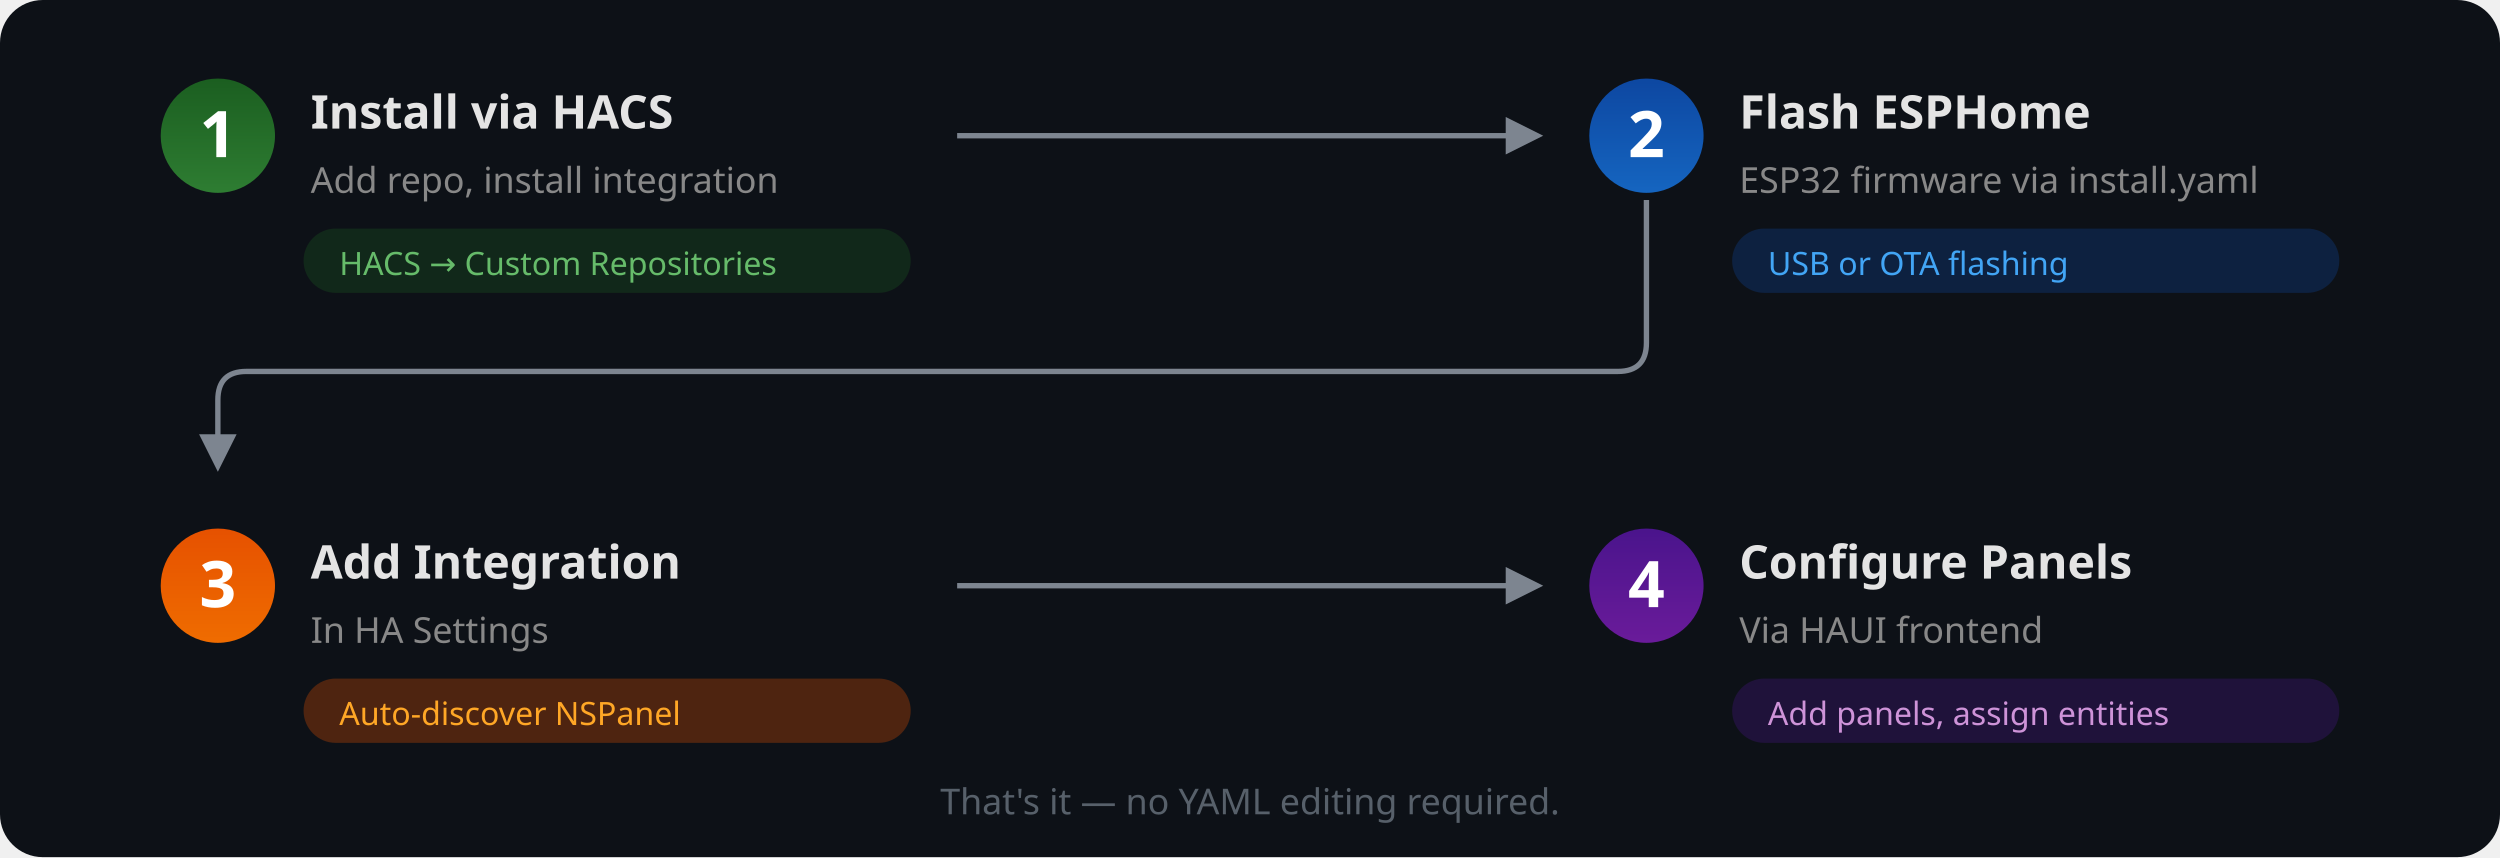
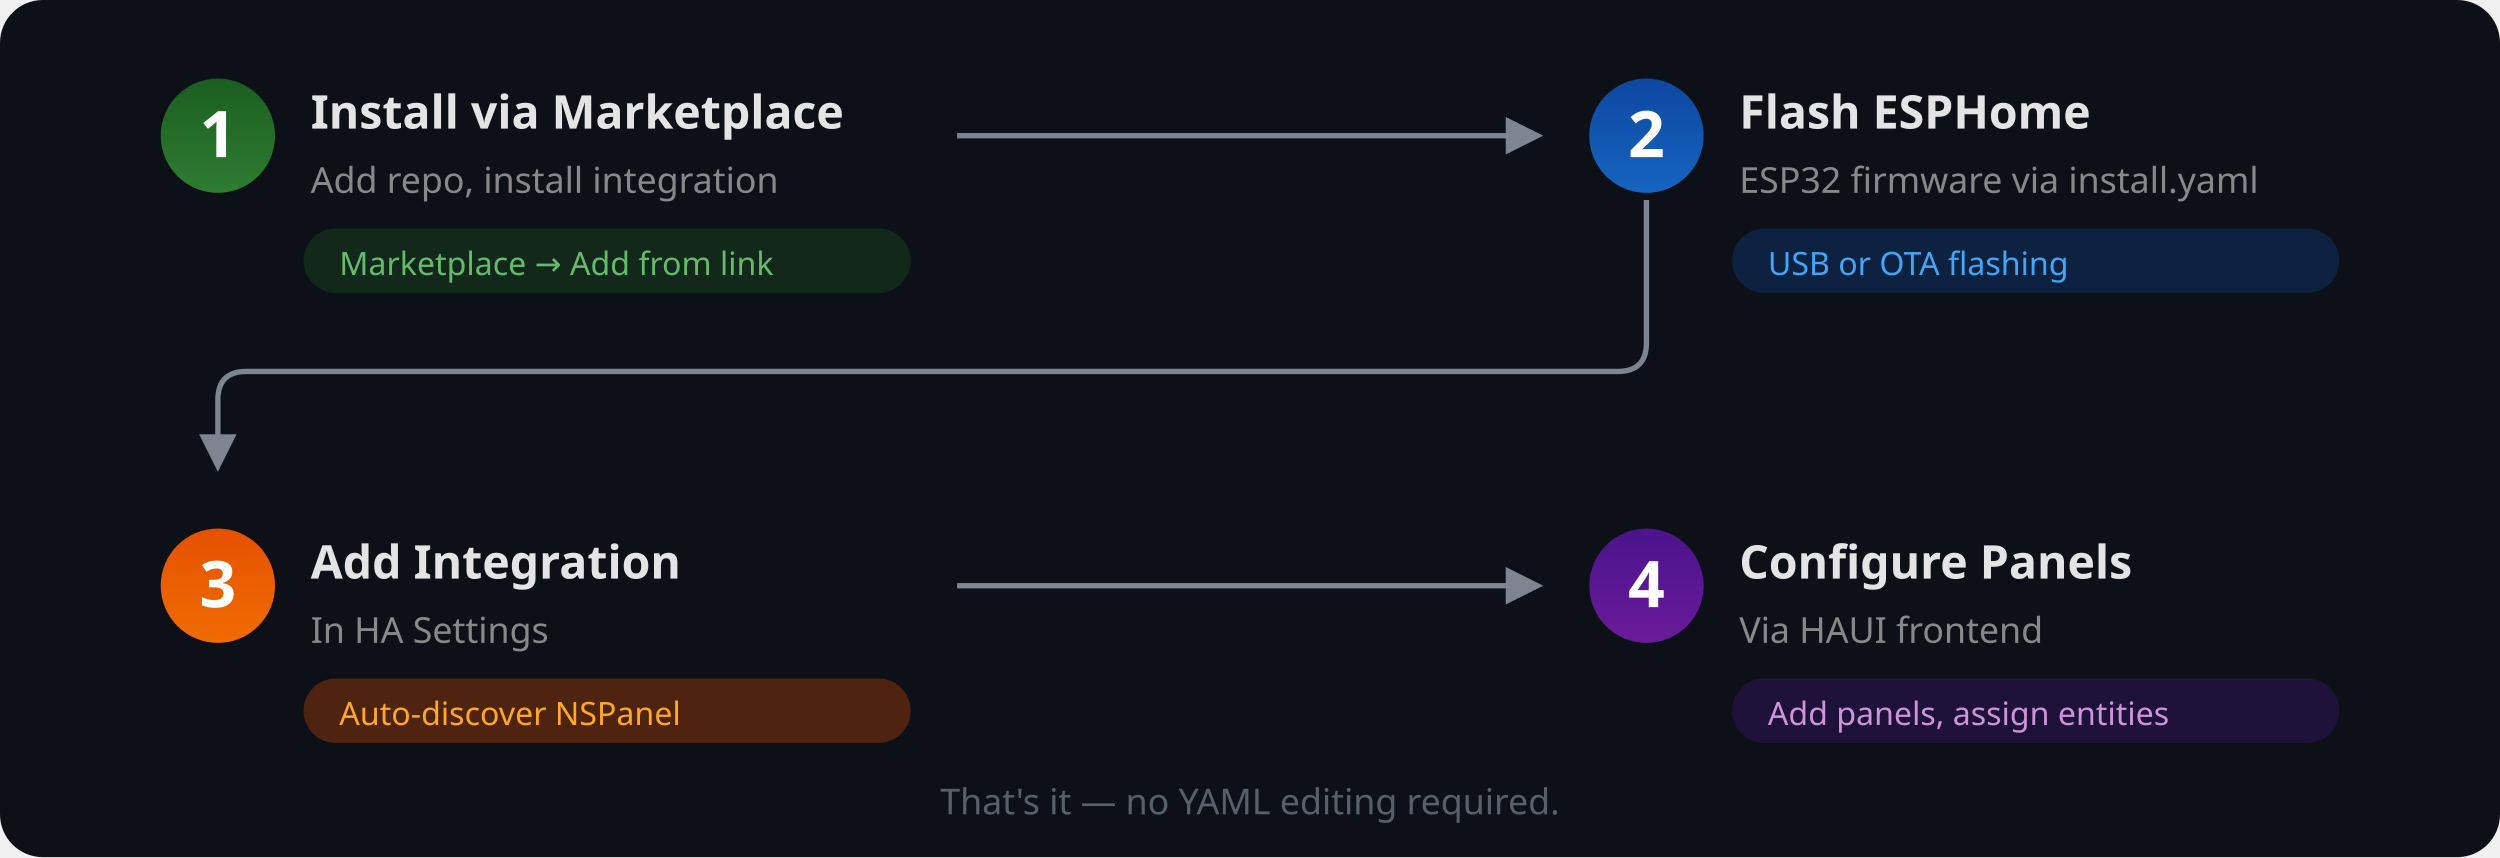
<svg xmlns="http://www.w3.org/2000/svg" viewBox="0 0 700 240" width="700" height="240">
  <defs>
    <linearGradient id="g1" x1="0%" y1="0%" x2="0%" y2="100%">
      <stop offset="0%" style="stop-color:#1b5e20" />
      <stop offset="100%" style="stop-color:#2e7d32" />
    </linearGradient>
    <linearGradient id="g2" x1="0%" y1="0%" x2="0%" y2="100%">
      <stop offset="0%" style="stop-color:#0d47a1" />
      <stop offset="100%" style="stop-color:#1565c0" />
    </linearGradient>
    <linearGradient id="g3" x1="0%" y1="0%" x2="0%" y2="100%">
      <stop offset="0%" style="stop-color:#e65100" />
      <stop offset="100%" style="stop-color:#ef6c00" />
    </linearGradient>
    <linearGradient id="g4" x1="0%" y1="0%" x2="0%" y2="100%">
      <stop offset="0%" style="stop-color:#4a148c" />
      <stop offset="100%" style="stop-color:#6a1b9a" />
    </linearGradient>
    <marker id="arrow" viewBox="0 0 10 10" refX="8" refY="5" markerWidth="7" markerHeight="7" orient="auto-start-reverse">
      <path d="M0,0 L10,5 L0,10 z" fill="#7d8590" />
    </marker>
  </defs>
  <rect width="700" height="240" fill="#0d1117" rx="12" />
  <g transform="translate(45, 22)">
    <circle cx="16" cy="16" r="16" fill="url(#g1)" />
    <text x="16" y="22" text-anchor="middle" font-family="sans-serif" font-size="18" fill="#fff" font-weight="bold">1</text>
-     <text x="42" y="14" font-family="sans-serif" font-size="13" fill="#e4e4e4" font-weight="bold">Install via HACS</text>
+     <text x="42" y="14" font-family="sans-serif" font-size="13" fill="#e4e4e4" font-weight="bold">Install via Marketplace</text>
    <text x="42" y="32" font-family="sans-serif" font-size="10" fill="#888">Add repo, install integration</text>
    <rect x="40" y="42" width="170" height="18" rx="9" fill="#1b5e20" opacity="0.3" />
-     <text x="50" y="55" font-family="sans-serif" font-size="9" fill="#66bb6a">HACS → Custom Repositories</text>
+     <text x="50" y="55" font-family="sans-serif" font-size="9" fill="#66bb6a">Marketplace → Add from link</text>
  </g>
  <line x1="268" y1="38" x2="430" y2="38" stroke="#7d8590" stroke-width="1.5" marker-end="url(#arrow)" />
  <g transform="translate(445, 22)">
    <circle cx="16" cy="16" r="16" fill="url(#g2)" />
    <text x="16" y="22" text-anchor="middle" font-family="sans-serif" font-size="18" fill="#fff" font-weight="bold">2</text>
    <text x="42" y="14" font-family="sans-serif" font-size="13" fill="#e4e4e4" font-weight="bold">Flash ESPHome</text>
    <text x="42" y="32" font-family="sans-serif" font-size="10" fill="#888">ESP32 firmware via install.yaml</text>
    <rect x="40" y="42" width="170" height="18" rx="9" fill="#0d47a1" opacity="0.3" />
    <text x="50" y="55" font-family="sans-serif" font-size="9" fill="#42a5f5">USB or OTA flashing</text>
  </g>
  <path d="M461 56 V 96 Q 461 104 453 104 H 69 Q 61 104 61 112 V 130" fill="none" stroke="#7d8590" stroke-width="1.5" marker-end="url(#arrow)" />
  <g transform="translate(45, 148)">
    <circle cx="16" cy="16" r="16" fill="url(#g3)" />
    <text x="16" y="22" text-anchor="middle" font-family="sans-serif" font-size="18" fill="#fff" font-weight="bold">3</text>
    <text x="42" y="14" font-family="sans-serif" font-size="13" fill="#e4e4e4" font-weight="bold">Add Integration</text>
    <text x="42" y="32" font-family="sans-serif" font-size="10" fill="#888">In HA Settings</text>
    <rect x="40" y="42" width="170" height="18" rx="9" fill="#e65100" opacity="0.3" />
    <text x="50" y="55" font-family="sans-serif" font-size="9" fill="#ffa726">Auto-discover NSPanel</text>
  </g>
  <line x1="268" y1="164" x2="430" y2="164" stroke="#7d8590" stroke-width="1.5" marker-end="url(#arrow)" />
  <g transform="translate(445, 148)">
    <circle cx="16" cy="16" r="16" fill="url(#g4)" />
    <text x="16" y="22" text-anchor="middle" font-family="sans-serif" font-size="18" fill="#fff" font-weight="bold">4</text>
    <text x="42" y="14" font-family="sans-serif" font-size="13" fill="#e4e4e4" font-weight="bold">Configure Panels</text>
    <text x="42" y="32" font-family="sans-serif" font-size="10" fill="#888">Via HAUI frontend</text>
    <rect x="40" y="42" width="170" height="18" rx="9" fill="#4a148c" opacity="0.3" />
    <text x="50" y="55" font-family="sans-serif" font-size="9" fill="#ce93d8">Add panels, assign entities</text>
  </g>
  <text x="350" y="228" text-anchor="middle" font-family="sans-serif" font-size="10" fill="#57606a">That's it — no YAML editing required.</text>
</svg>
